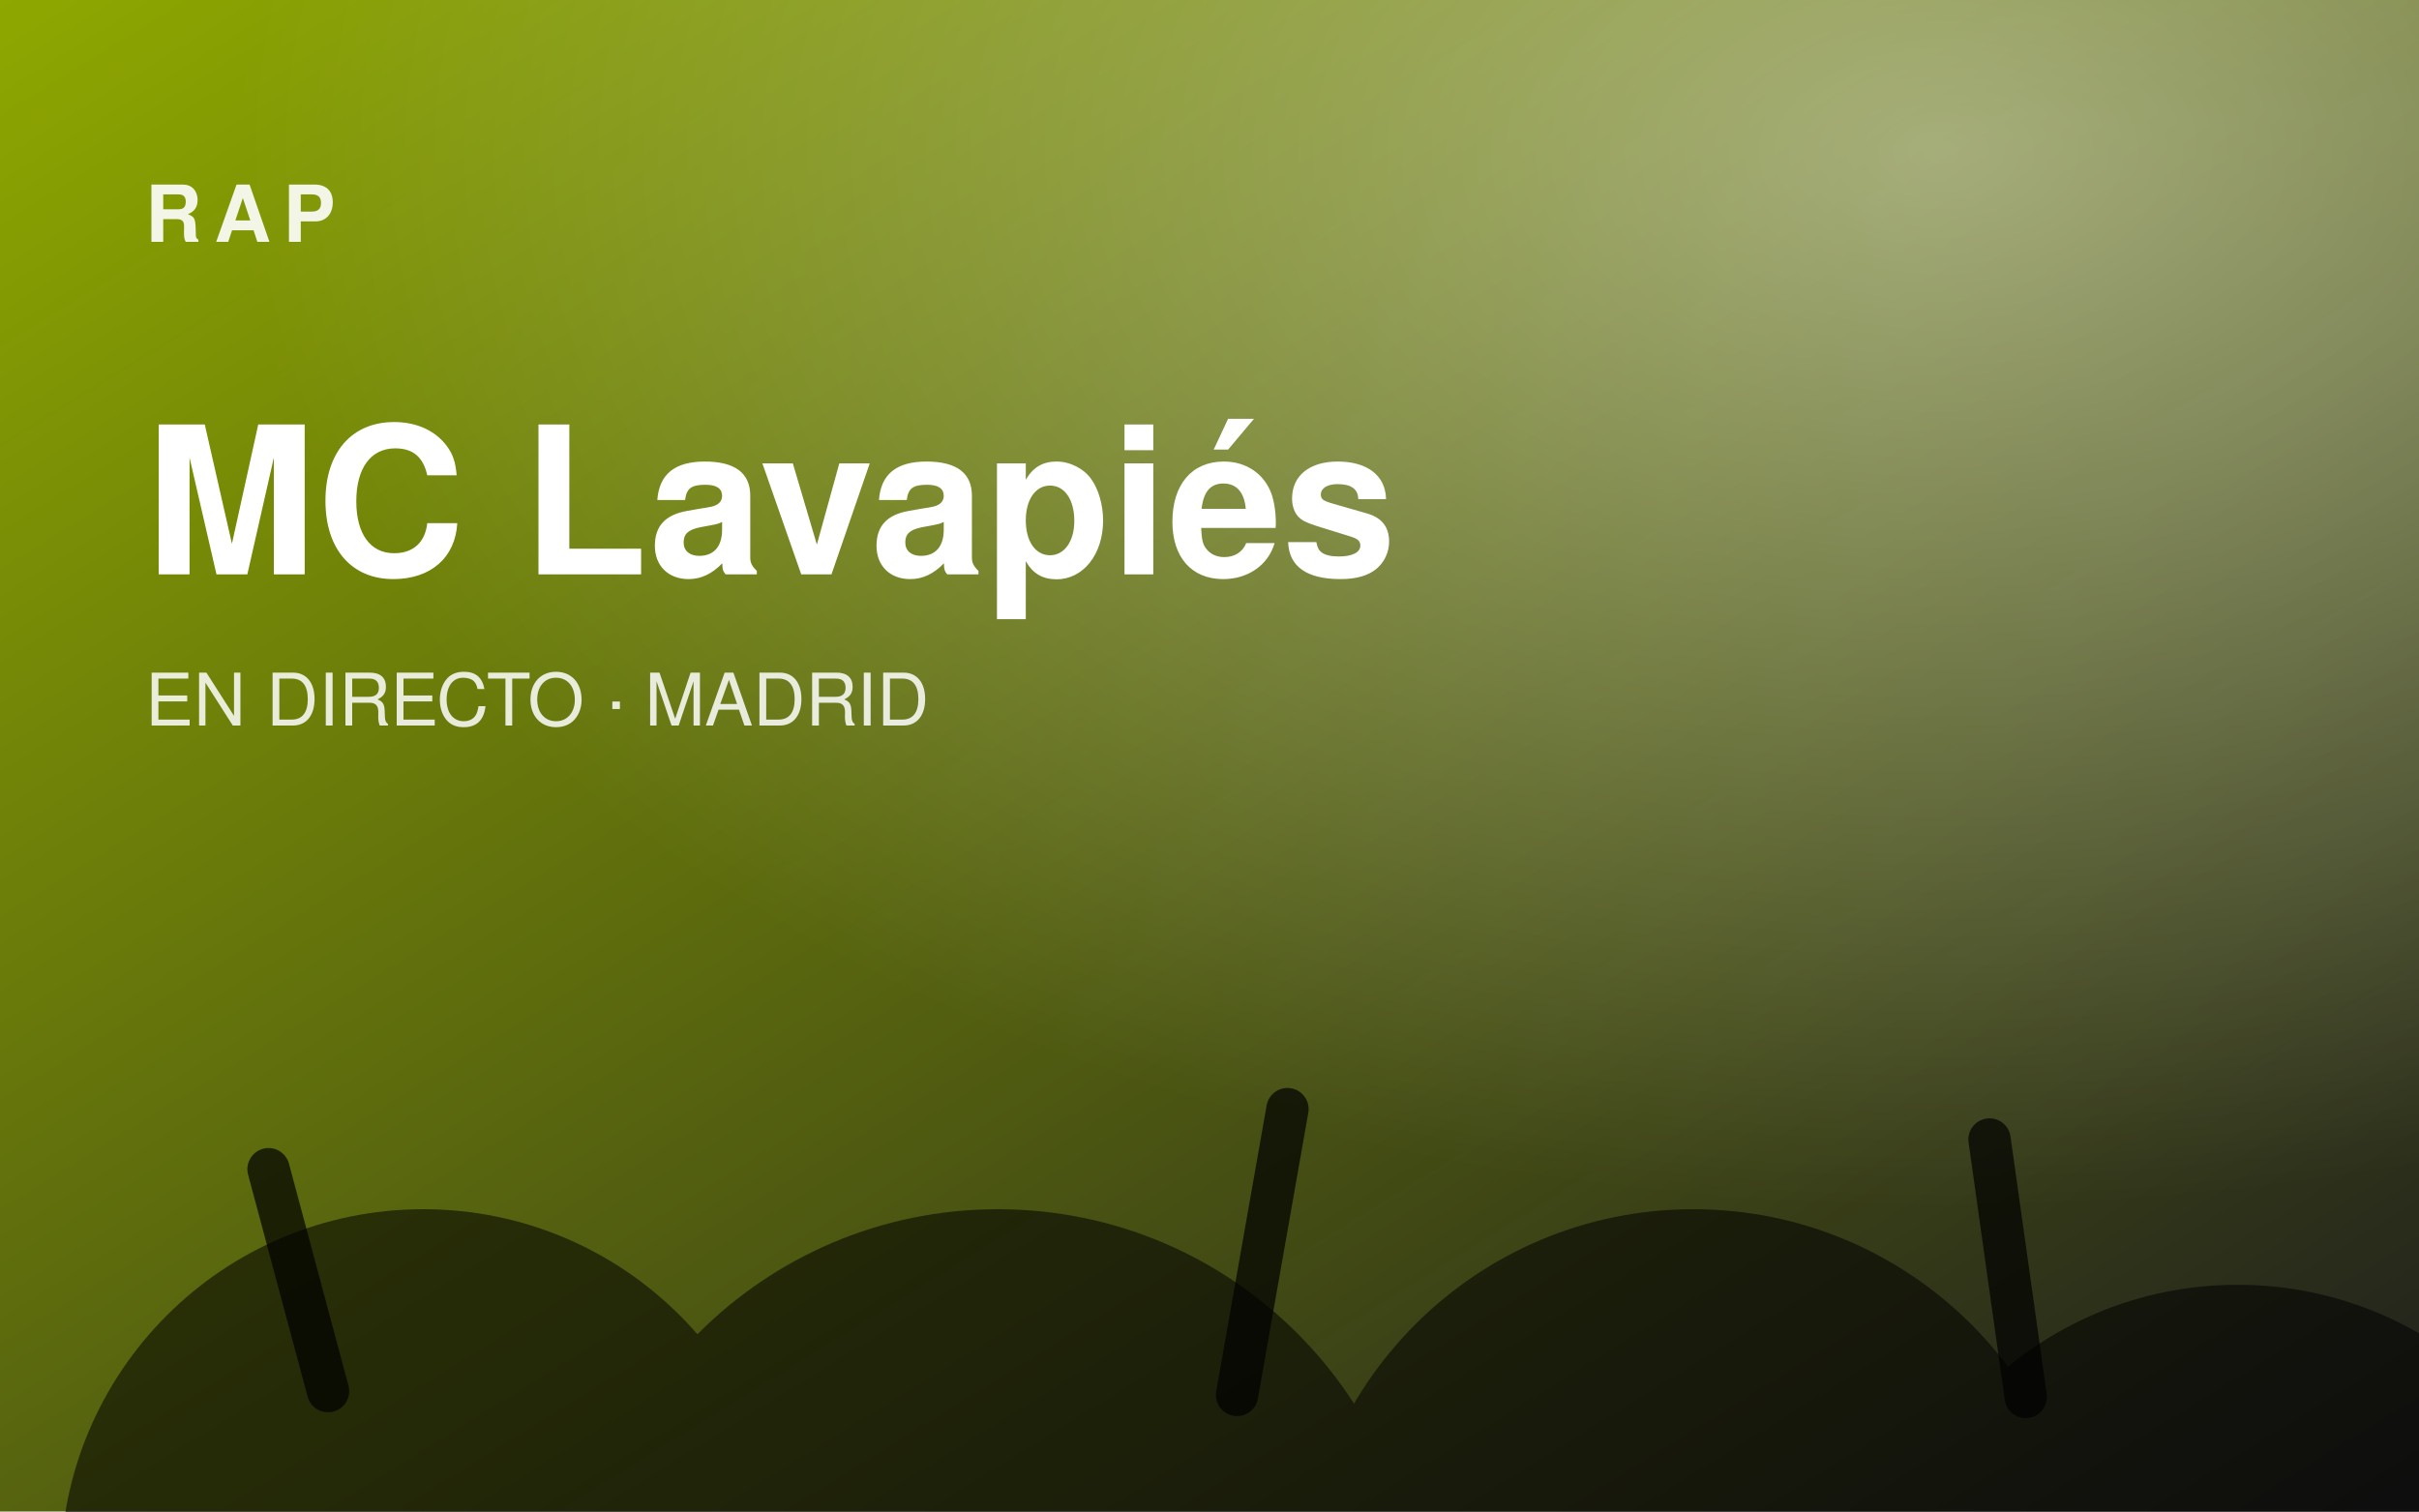
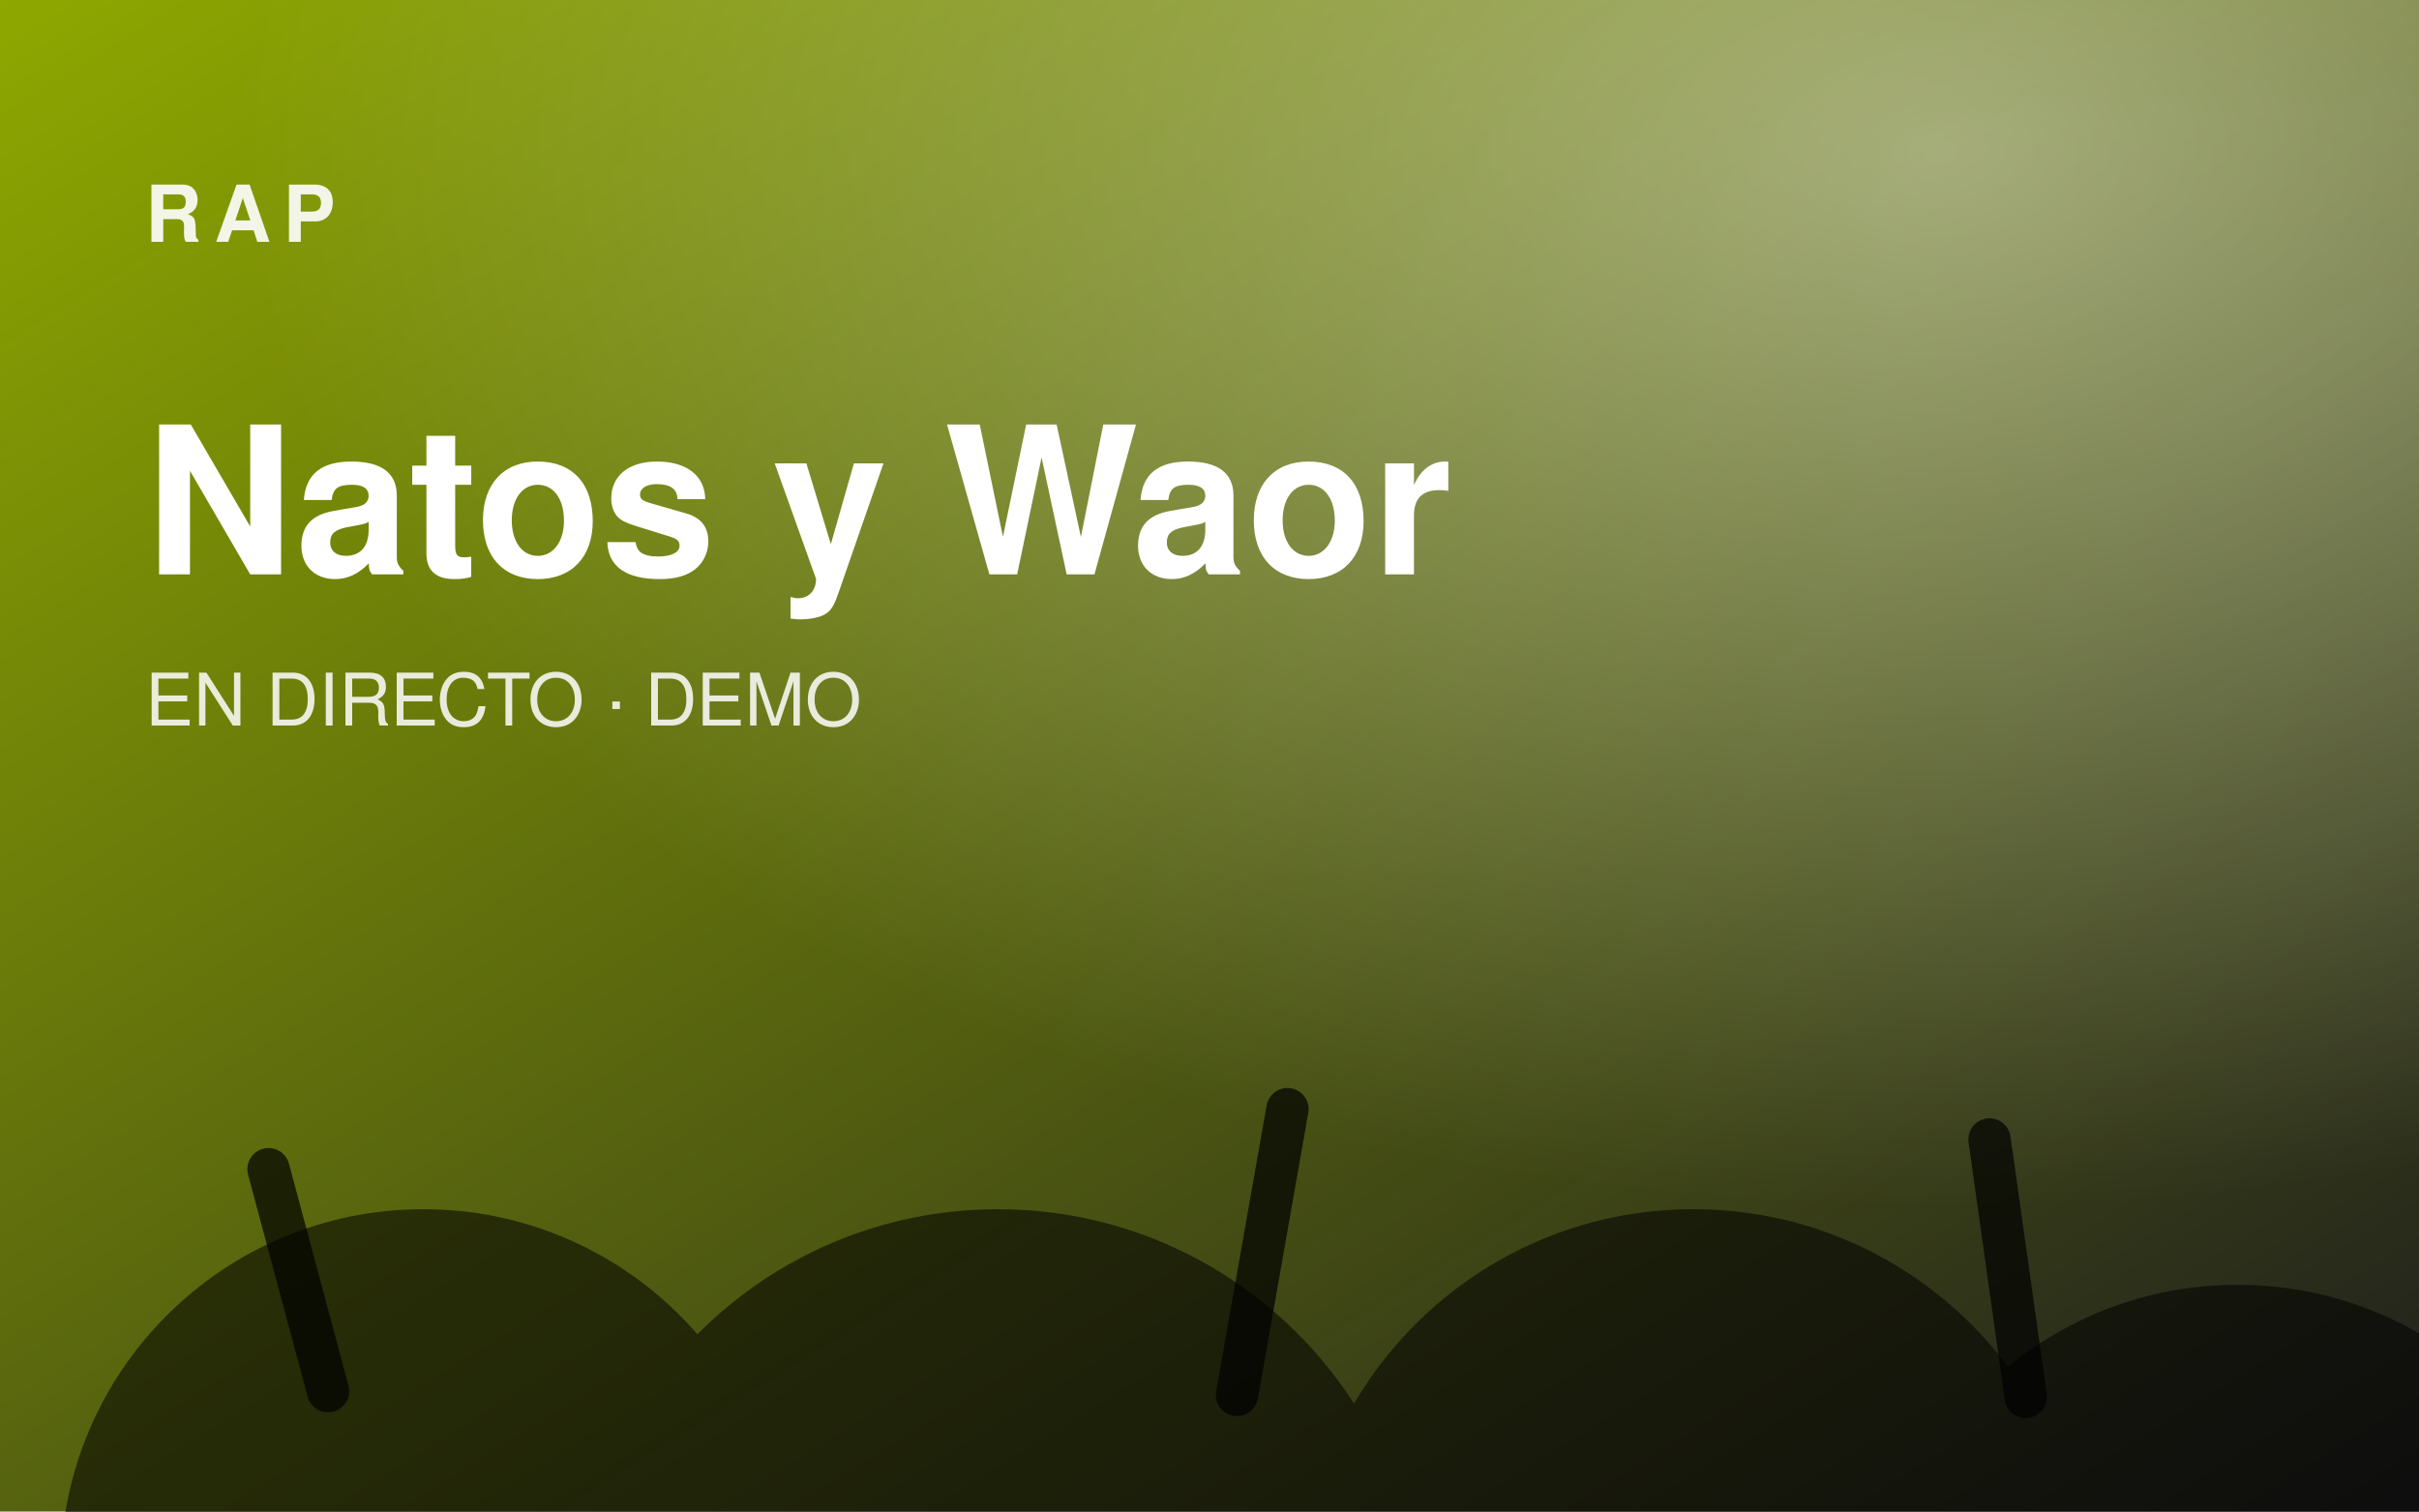
<svg xmlns="http://www.w3.org/2000/svg" viewBox="0 0 800 500" width="800" height="500">
  <defs>
    <linearGradient id="g" x1="0" y1="0" x2="1" y2="1">
      <stop offset="0" stop-color="#8fa800" />
      <stop offset="1" stop-color="#1e1e1e" />
    </linearGradient>
    <radialGradient id="l" cx="0.8" cy="0.1" r="0.7">
      <stop offset="0" stop-color="#ffffff" stop-opacity="0.45" />
      <stop offset="1" stop-color="#ffffff" stop-opacity="0" />
    </radialGradient>
  </defs>
  <rect width="800" height="500" fill="url(#g)" />
  <rect width="800" height="500" fill="url(#l)" />
  <g fill="#000" opacity="0.55">
    <circle cx="140" cy="520" r="120" />
    <circle cx="330" cy="540" r="140" />
    <circle cx="560" cy="530" r="130" />
    <circle cx="740" cy="545" r="120" />
  </g>
  <g fill="#000" opacity="0.7">
    <rect x="80" y="380" width="14" height="90" rx="7" transform="rotate(-15 87 380)" />
    <rect x="420" y="360" width="14" height="110" rx="7" transform="rotate(10 427 360)" />
    <rect x="650" y="370" width="14" height="100" rx="7" transform="rotate(-8 657 370)" />
  </g>
  <text x="48" y="80" font-family="Helvetica, Arial, sans-serif" font-size="26" font-weight="700" letter-spacing="4" fill="#fff" opacity="0.9">RAP</text>
-   <text x="48" y="190" font-family="Helvetica, Arial, sans-serif" font-size="68" font-weight="800" fill="#fff">MC Lavapiés</text>
-   <text x="48" y="240" font-family="Helvetica, Arial, sans-serif" font-size="24" fill="#fff" opacity="0.85">EN DIRECTO · MADRID</text>
+   <text x="48" y="190" font-family="Helvetica, Arial, sans-serif" font-size="68" font-weight="800" fill="#fff">Natos y Waor</text>
+   <text x="48" y="240" font-family="Helvetica, Arial, sans-serif" font-size="24" fill="#fff" opacity="0.85">EN DIRECTO · DEMO</text>
</svg>
